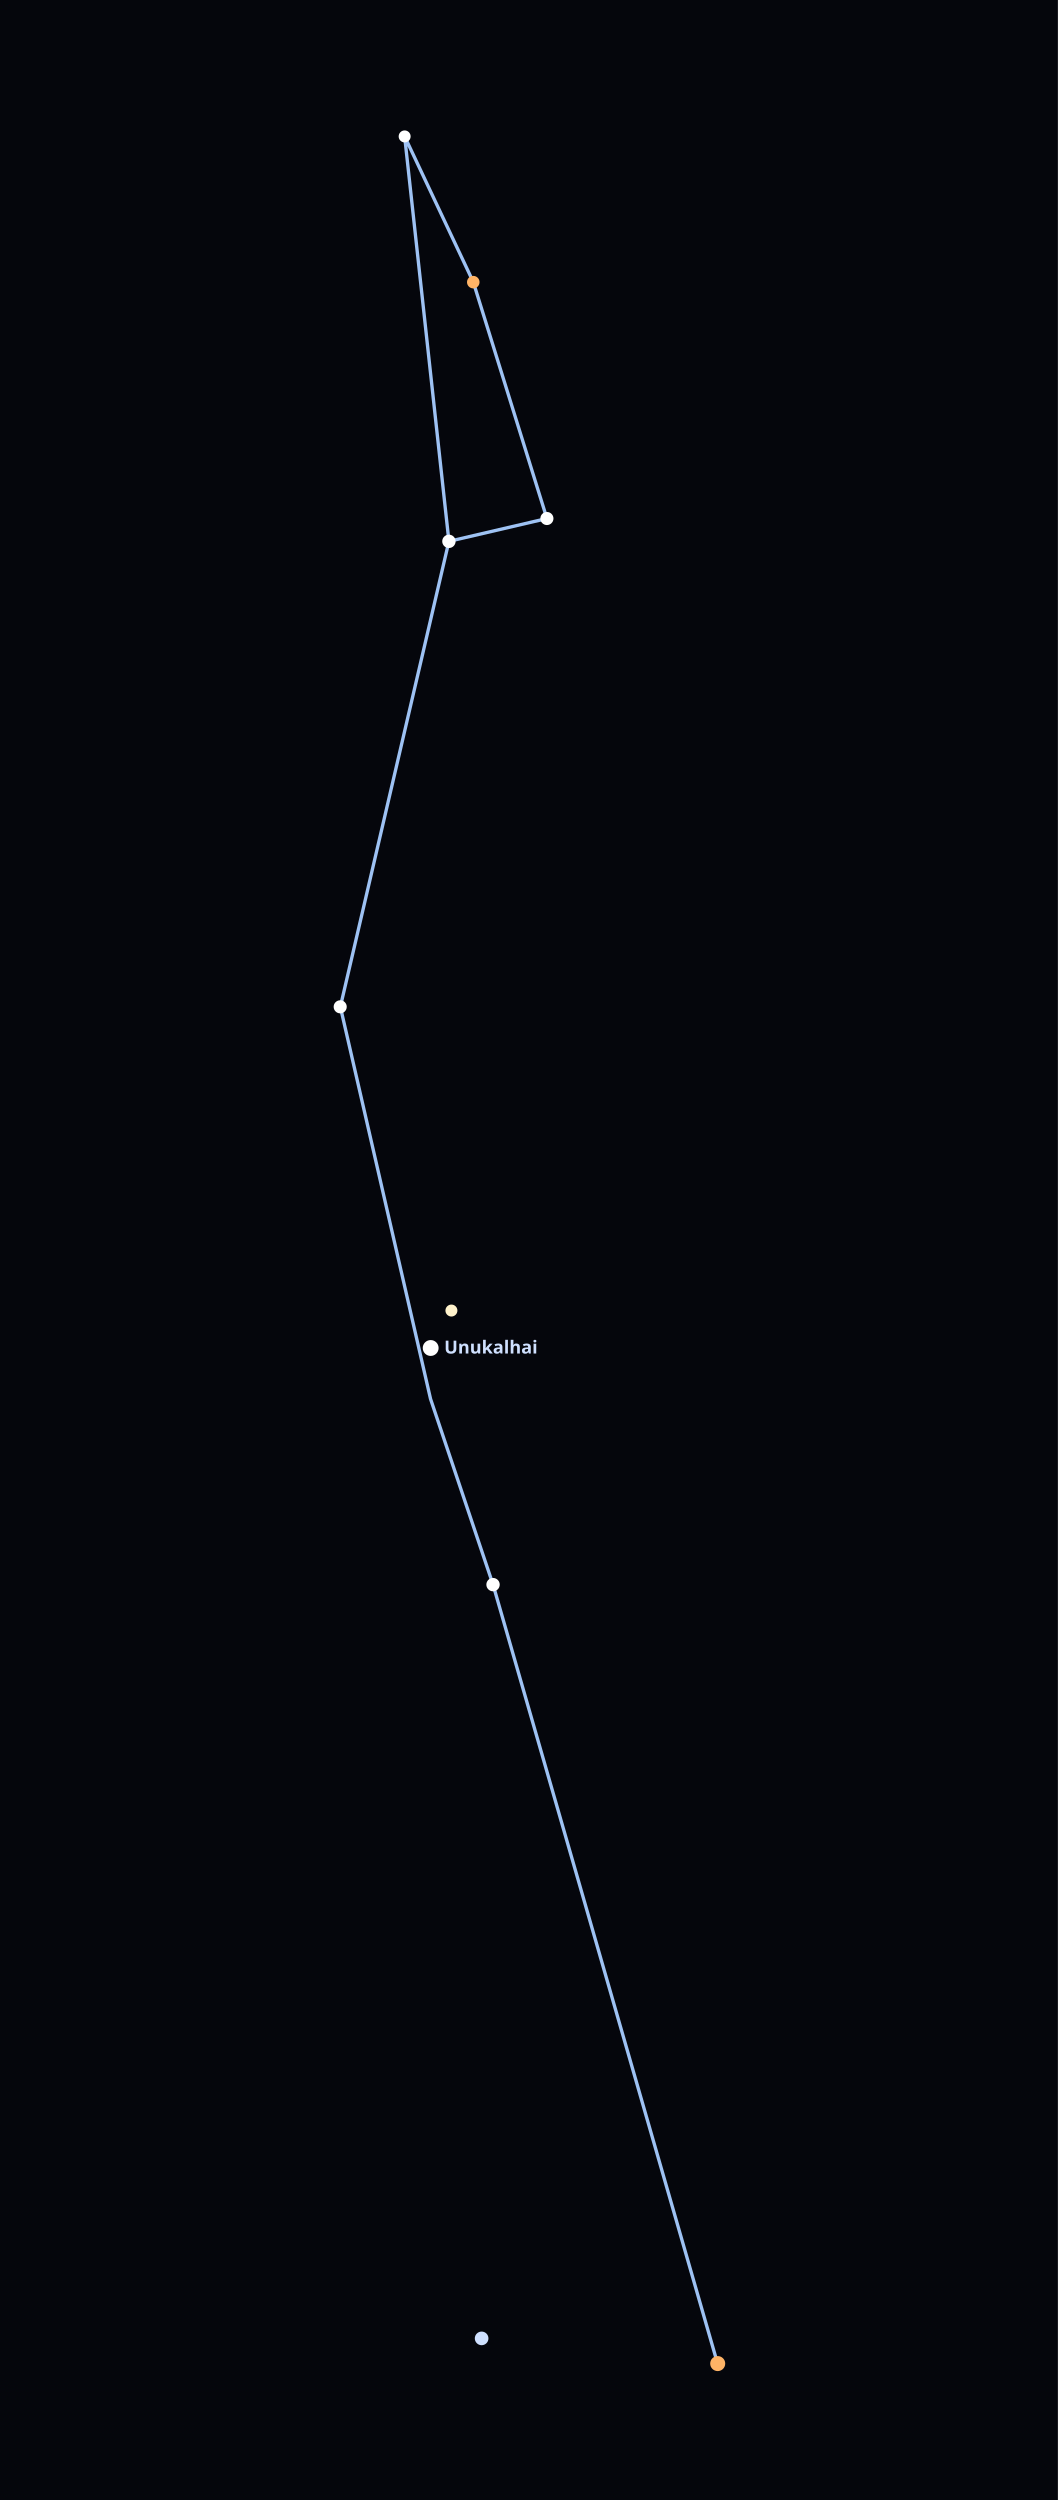
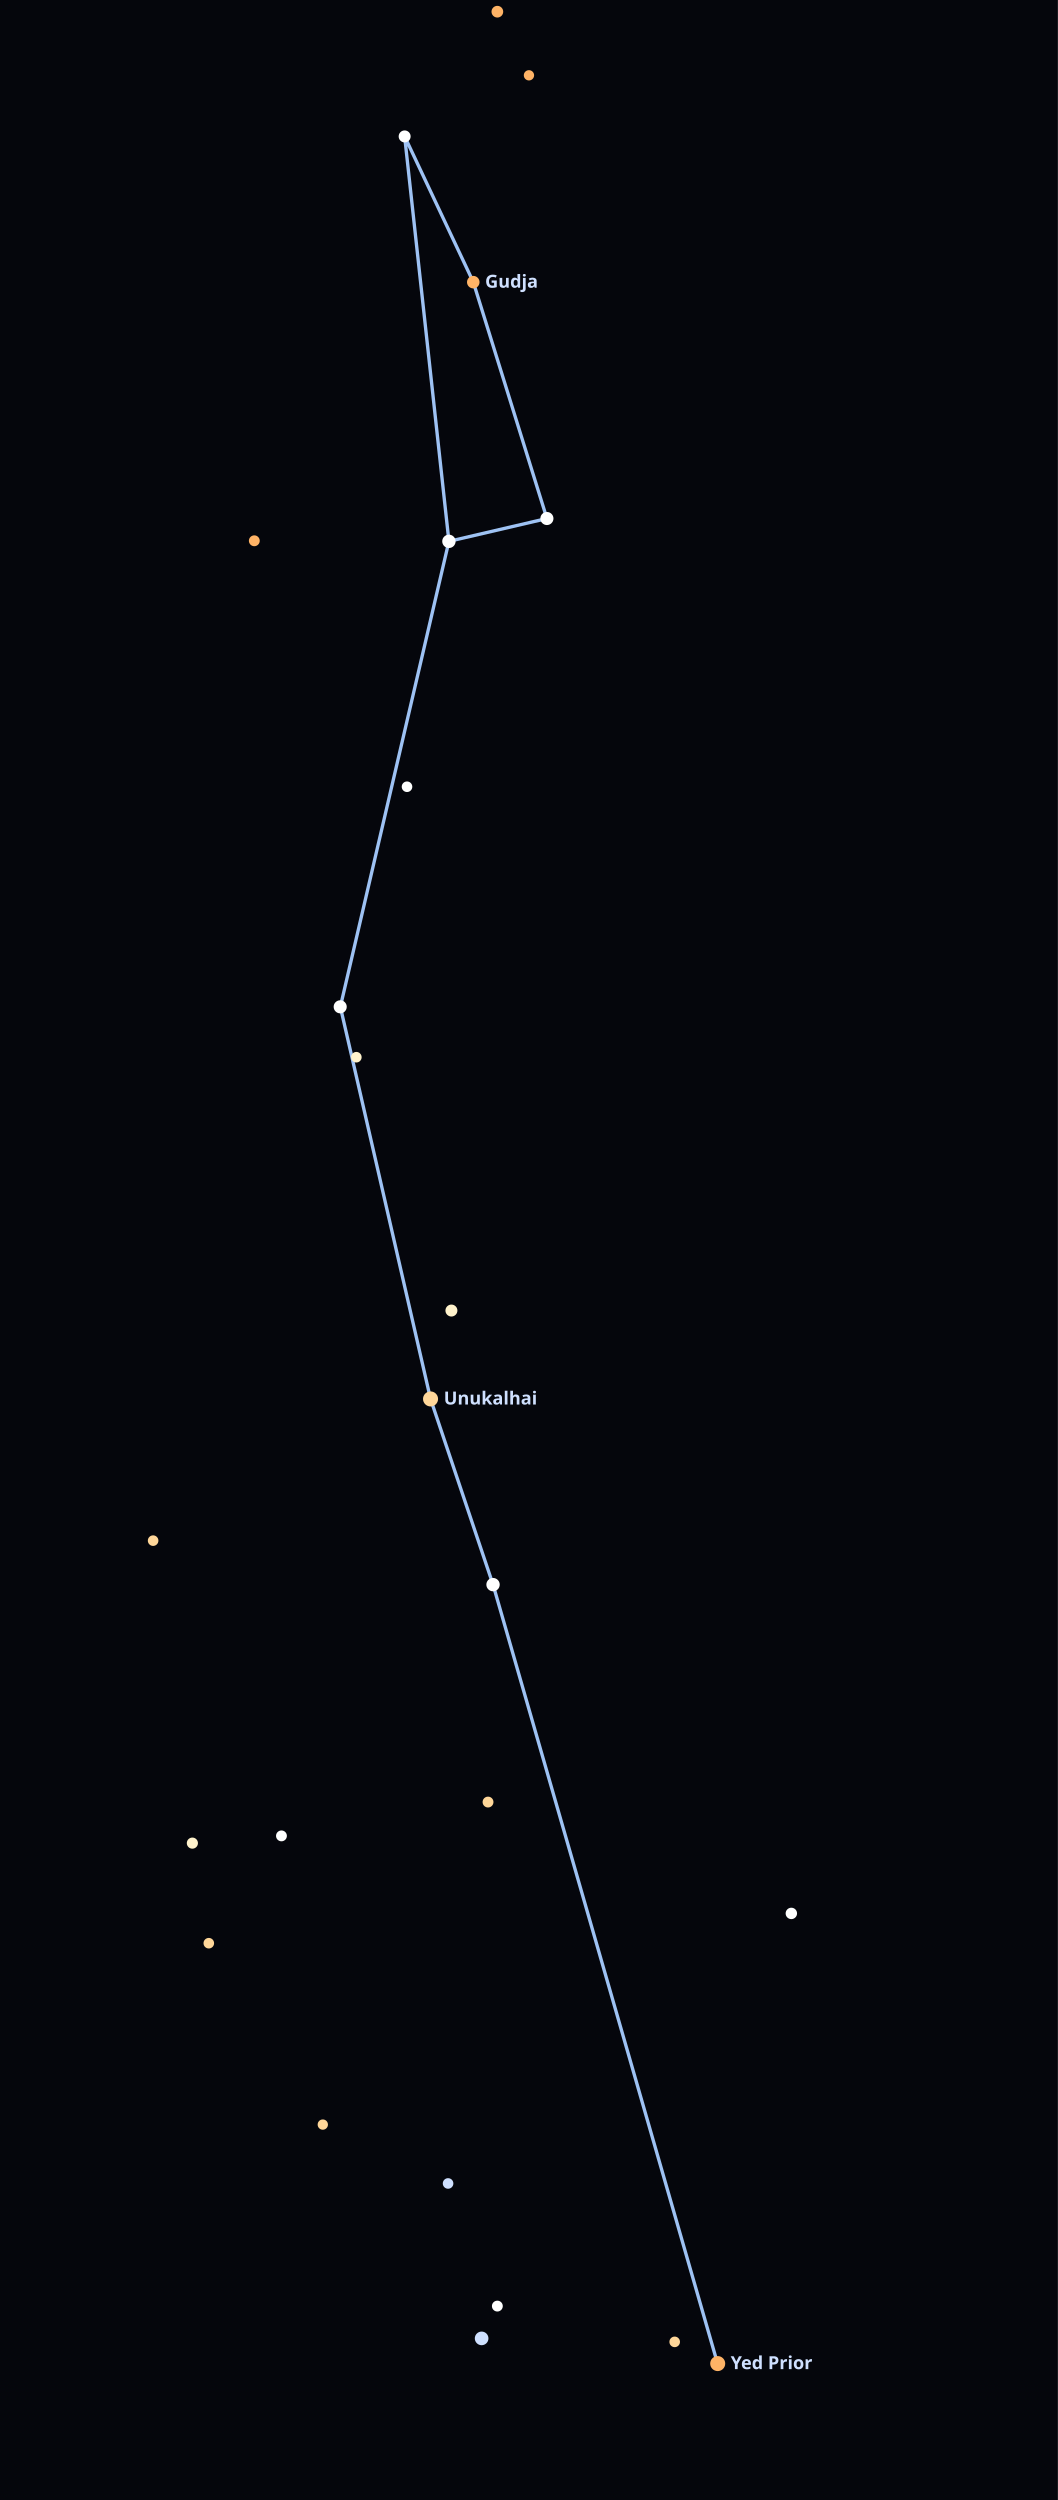
<svg xmlns="http://www.w3.org/2000/svg" viewBox="0 0 760 1796" font-family="Audiowide, Segoe UI, sans-serif">
  <rect width="760" height="1796" fill="#05060c" />
-   <polyline class="fig-line" points="322.5,388.9 290.7,98.0 340.0,202.6 392.9,372.5 322.5,388.9 244.5,723.3 309.3,1005.0 354.2,1138.4 515.5,1698.0" fill="none" stroke="#a6ccff" stroke-width="2.4" stroke-opacity="0.95" stroke-linejoin="round" data-seq="77233,76852,77450,78072,77233,76276,76267,77622,79593" />
+   <polyline class="fig-line" points="322.5,388.9 290.7,98.0 340.0,202.6 392.9,372.5 322.5,388.9 244.5,723.3 309.3,1005.0 354.2,1138.4 515.5,1698.0" fill="none" stroke="#a6ccff" stroke-width="2.4" stroke-opacity="0.95" stroke-linejoin="round" data-seq="77233,76852,77450,78072,77233,76276,77070,77622,79593" />
  <circle class="star" cx="322.5" cy="388.9" r="4.8" fill="#ffffff" data-name="HIP 77233" data-meta="mag 3.65" data-vid="77233" />
  <circle class="star" cx="290.7" cy="98.0" r="4.3" fill="#ffffff" data-name="HIP 76852" data-meta="mag 4.51" data-vid="76852" />
-   <circle class="star" cx="340.0" cy="202.7" r="4.5" fill="#ffb366" data-name="HIP 77450" data-meta="mag 4.09" data-vid="77450" />
+   <circle class="star" cx="340.0" cy="202.7" r="4.5" fill="#ffb366" data-name="Gudja" data-meta="mag 4.09" data-vid="77450" />
+   <text class="star-label" x="348.5" y="206.7" fill="#cfe0ff" font-size="13" font-weight="bold" data-vid="77450">Gudja</text>
  <circle class="star" cx="392.9" cy="372.5" r="4.7" fill="#ffffff" data-name="HIP 78072" data-meta="mag 3.85" data-vid="78072" />
  <circle class="star" cx="244.4" cy="723.3" r="4.7" fill="#ffffff" data-name="HIP 76276" data-meta="mag 3.8" data-vid="76276" />
-   <circle class="star" cx="309.4" cy="968.4" r="5.7" fill="#ffffff" data-name="Unukalhai" data-meta="mag 2.22" data-vid="76267" />
-   <text class="star-label" x="319.1" y="972.4" fill="#cfe0ff" font-size="13" font-weight="bold" data-vid="76267">Unukalhai</text>
+   <circle class="star" cx="309.3" cy="1005.0" r="5.4" fill="#ffd699" data-name="Unukalhai" data-meta="mag 2.63" data-vid="77070" />
+   <text class="star-label" x="318.8" y="1009.0" fill="#cfe0ff" font-size="13" font-weight="bold" data-vid="77070">Unukalhai</text>
  <circle class="star" cx="354.2" cy="1138.4" r="4.8" fill="#ffffff" data-name="HIP 77622" data-meta="mag 3.71" data-vid="77622" />
-   <circle class="star" cx="515.6" cy="1698.0" r="5.4" fill="#ffb366" data-name="HIP 79593" data-meta="mag 2.73" data-vid="79593" />
+   <circle class="star" cx="515.6" cy="1698.0" r="5.4" fill="#ffb366" data-name="Yed Prior" data-meta="mag 2.73" data-vid="79593" />
+   <text class="star-label" x="524.9" y="1702.0" fill="#cfe0ff" font-size="13" font-weight="bold" data-vid="79593">Yed Prior</text>
+   <circle class="star" cx="110.0" cy="1106.8" r="3.8" fill="#ffd699" data-name="HIP 74649" data-meta="mag 5.32" data-vid="74649" />
+   <circle class="star" cx="138.2" cy="1324.1" r="4.0" fill="#fff2cc" data-name="HIP 74975" data-meta="mag 5.04" data-vid="74975" />
+   <circle class="star" cx="150.0" cy="1396.0" r="3.8" fill="#ffd699" data-name="HIP 75119" data-meta="mag 5.35" data-vid="75119" />
+   <circle class="star" cx="182.7" cy="388.5" r="3.9" fill="#ffb366" data-name="HIP 75530" data-meta="mag 5.16" data-vid="75530" />
+   <circle class="star" cx="202.2" cy="1318.9" r="3.9" fill="#ffffff" data-name="HIP 75761" data-meta="mag 5.15" data-vid="75761" />
+   <circle class="star" cx="231.9" cy="1526.3" r="3.7" fill="#ffd699" data-name="HIP 76133" data-meta="mag 5.5" data-vid="76133" />
+   <circle class="star" cx="256.0" cy="759.5" r="3.8" fill="#fff2cc" data-name="HIP 76425" data-meta="mag 5.26" data-vid="76425" />
+   <circle class="star" cx="292.4" cy="565.2" r="3.8" fill="#ffffff" data-name="HIP 76866" data-meta="mag 5.34" data-vid="76866" />
+   <circle class="star" cx="321.9" cy="1568.6" r="3.8" fill="#cfe0ff" data-name="HIP 77227" data-meta="mag 5.39" data-vid="77227" />
+   <circle class="star" cx="324.3" cy="941.5" r="4.3" fill="#fff2cc" data-name="HIP 77257" data-meta="mag 4.42" data-vid="77257" />
  <circle class="star" cx="346.0" cy="1679.9" r="4.9" fill="#cfe0ff" data-name="HIP 77516" data-meta="mag 3.54" data-vid="77516" />
-   <circle class="star" cx="324.3" cy="941.5" r="4.3" fill="#fff2cc" data-name="HIP 77257" data-meta="mag 4.42" data-vid="77257" />
+   <circle class="star" cx="350.6" cy="1294.6" r="3.9" fill="#ffd699" data-name="HIP 77578" data-meta="mag 5.21" data-vid="77578" />
+   <circle class="star" cx="357.3" cy="1656.7" r="3.9" fill="#ffffff" data-name="HIP 77660" data-meta="mag 5.09" data-vid="77660" />
+   <circle class="star" cx="357.3" cy="8.4" r="4.2" fill="#ffb366" data-name="HIP 77661" data-meta="mag 4.74" data-vid="77661" />
+   <circle class="star" cx="380.0" cy="54.1" r="3.7" fill="#ffb366" data-name="HIP 77902" data-meta="mag 5.45" data-vid="77902" />
+   <circle class="star" cx="432.9" cy="-116.7" r="4.1" fill="#ffffff" data-name="HIP 78554" data-meta="mag 4.82" data-vid="78554" />
+   <circle class="star" cx="484.7" cy="1682.4" r="3.8" fill="#ffd699" data-name="HIP 79195" data-meta="mag 5.39" data-vid="79195" />
+   <circle class="star" cx="568.5" cy="1374.6" r="4.1" fill="#ffffff" data-name="HIP 80179" data-meta="mag 4.82" data-vid="80179" />
+   <circle class="star" cx="971.4" cy="2324.8" r="4.4" fill="#ffffff" data-name="HIP 84880" data-meta="mag 4.32" data-vid="84880" />
+   <circle class="star" cx="1086.3" cy="2499.5" r="4.9" fill="#ffffff" data-name="HIP 86263" data-meta="mag 3.54" data-vid="86263" />
+   <circle class="star" cx="1112.5" cy="2326.7" r="4.5" fill="#ffffff" data-name="HIP 86565" data-meta="mag 4.24" data-vid="86565" />
+   <circle class="star" cx="1243.2" cy="1697.7" r="4.2" fill="#ffffff" data-name="HIP 88175" data-meta="mag 4.62" data-vid="88175" />
+   <circle class="star" cx="1378.1" cy="2529.2" r="3.8" fill="#ffd699" data-name="HIP 89851" data-meta="mag 5.39" data-vid="89851" />
+   <circle class="star" cx="1386.0" cy="1643.5" r="5.1" fill="#fff2cc" data-name="HIP 89962" data-meta="mag 3.23" data-vid="89962" />
+   <circle class="star" cx="1426.5" cy="1431.6" r="3.9" fill="#ffffff" data-name="HIP 90441" data-meta="mag 5.2" data-vid="90441" />
+   <circle class="star" cx="1443.4" cy="1581.0" r="3.8" fill="#fff2cc" data-name="HIP 90642" data-meta="mag 5.38" data-vid="90642" />
+   <circle class="star" cx="1625.4" cy="1157.2" r="4.2" fill="#ffffff" data-name="Alya" data-meta="mag 4.62" data-vid="92946" />
+   <text class="star-label" x="1633.6" y="1161.2" fill="#cfe0ff" font-size="13" font-weight="bold" data-vid="92946">Alya</text>
+   <circle class="star" cx="1625.5" cy="1157.3" r="4.0" fill="#ffffff" data-name="HIP 92951" data-meta="mag 4.98" data-vid="92951" />
</svg>
